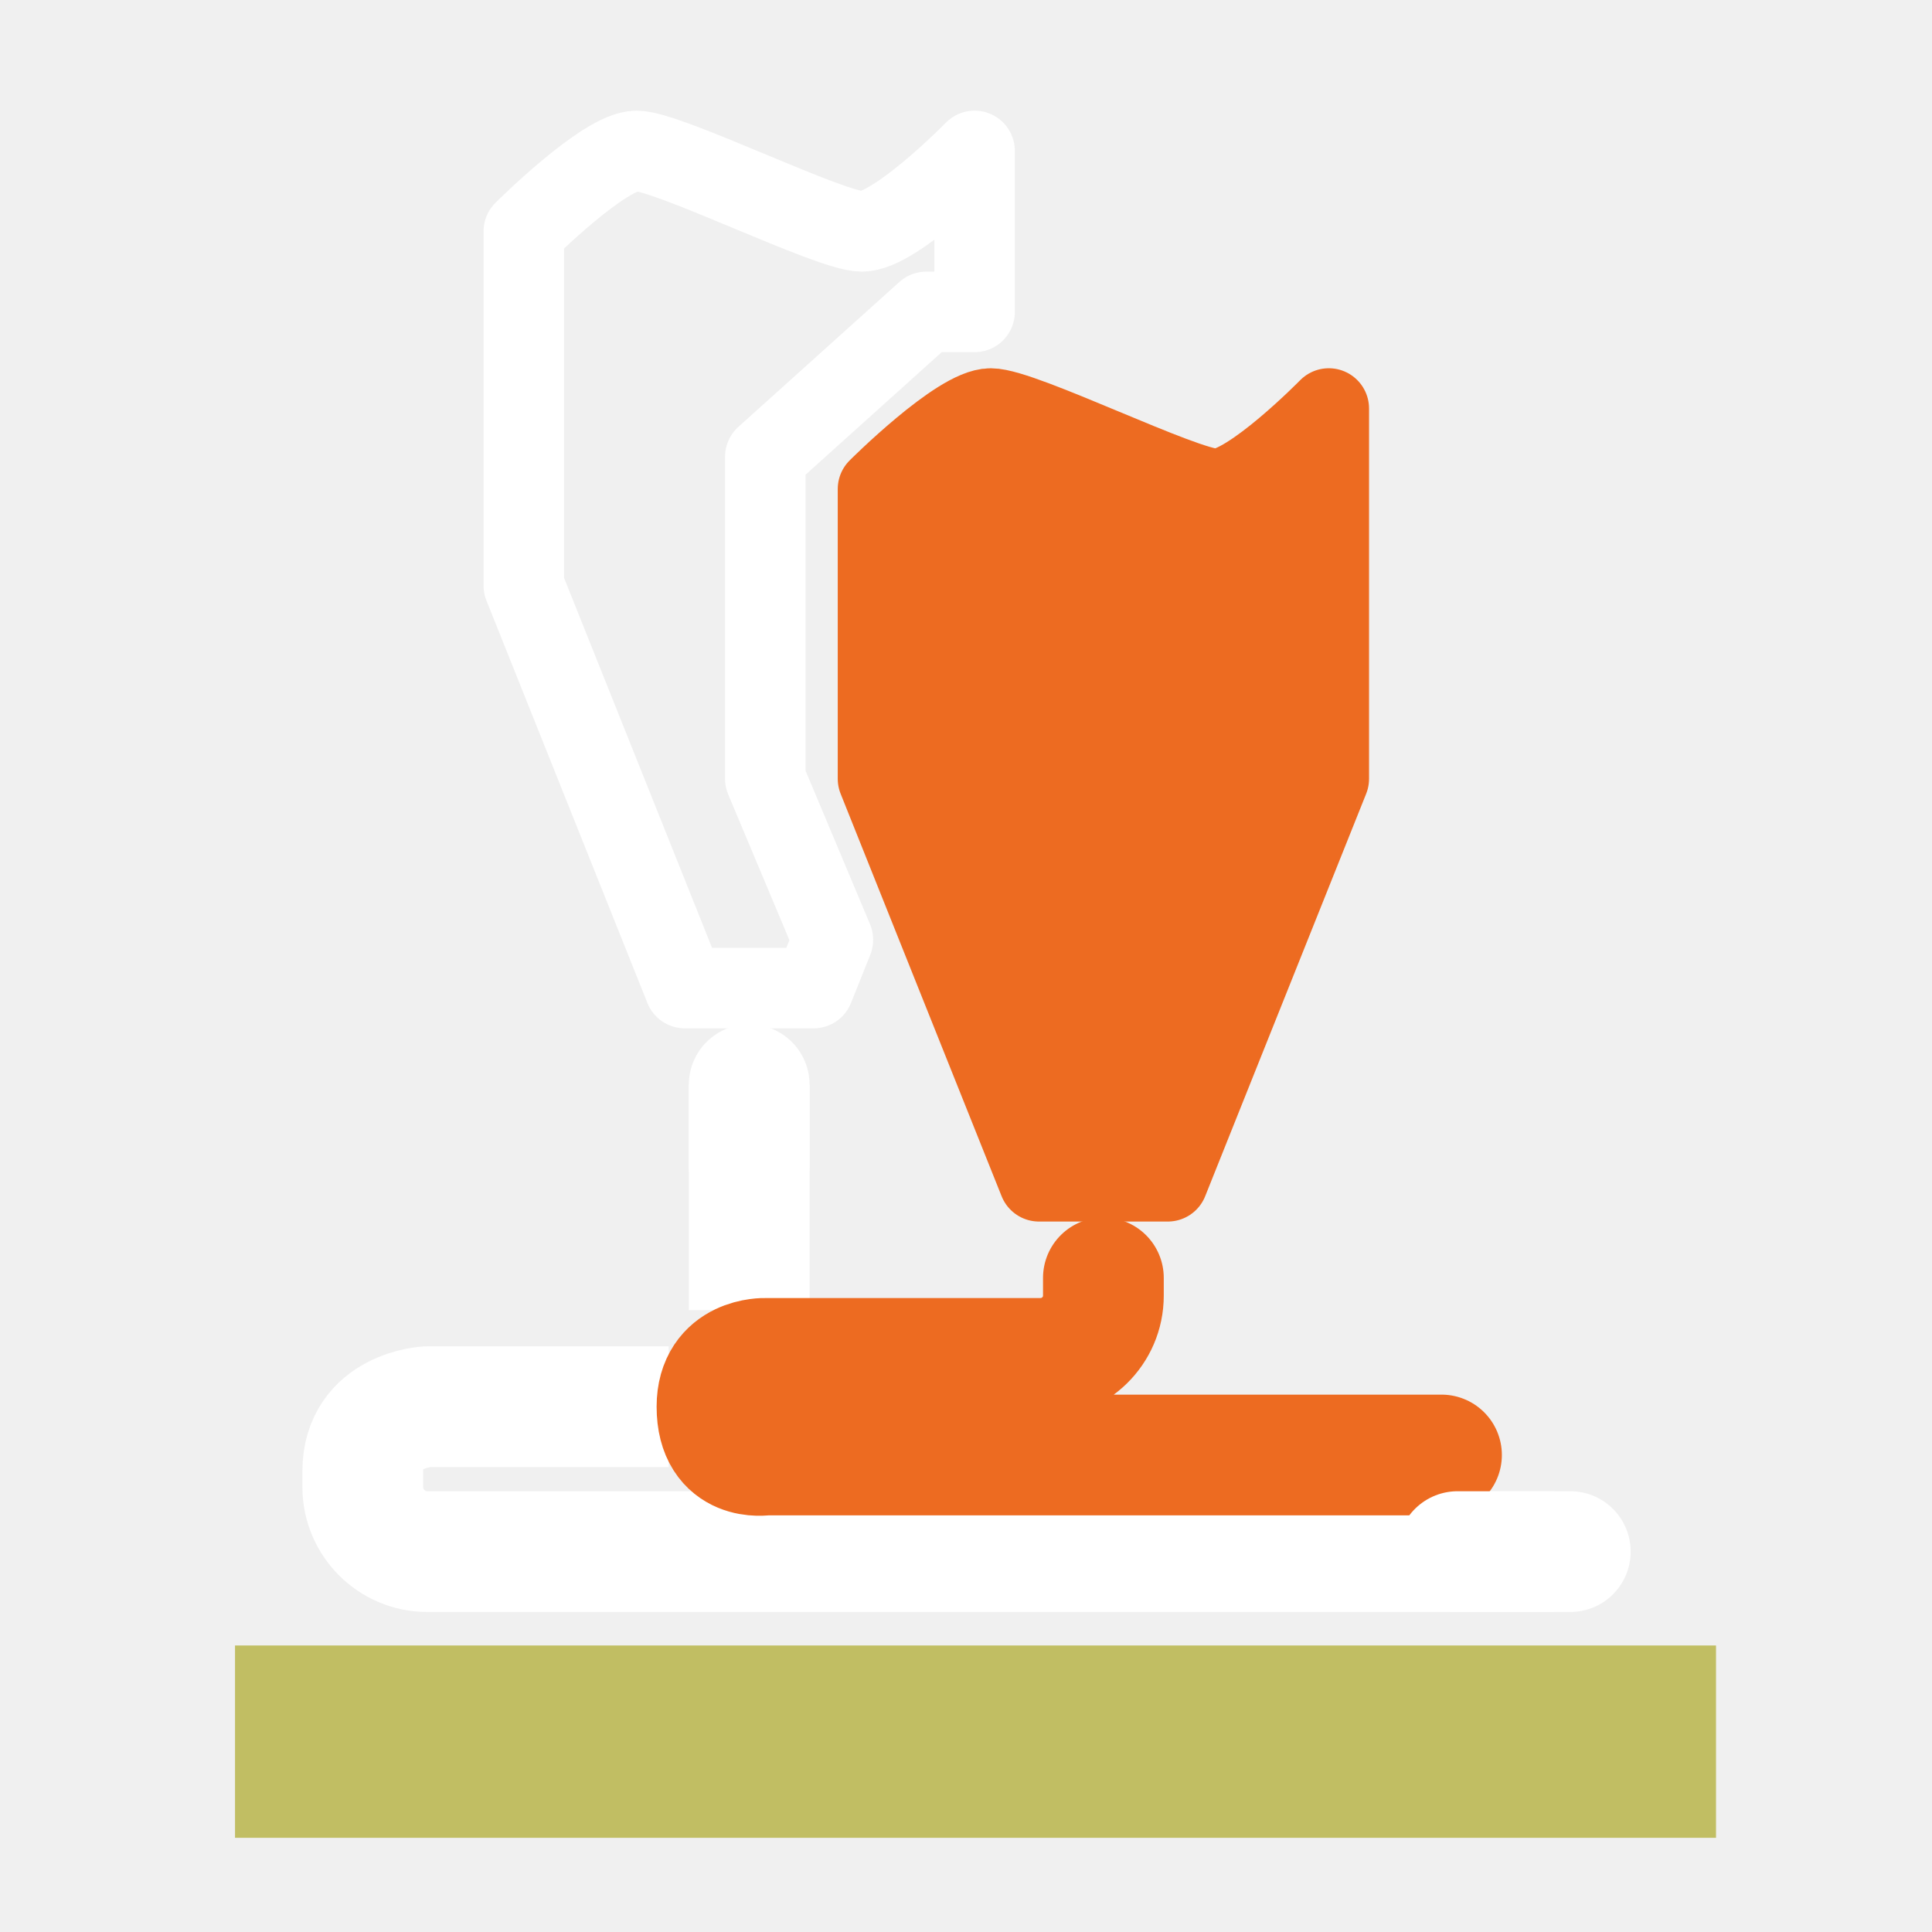
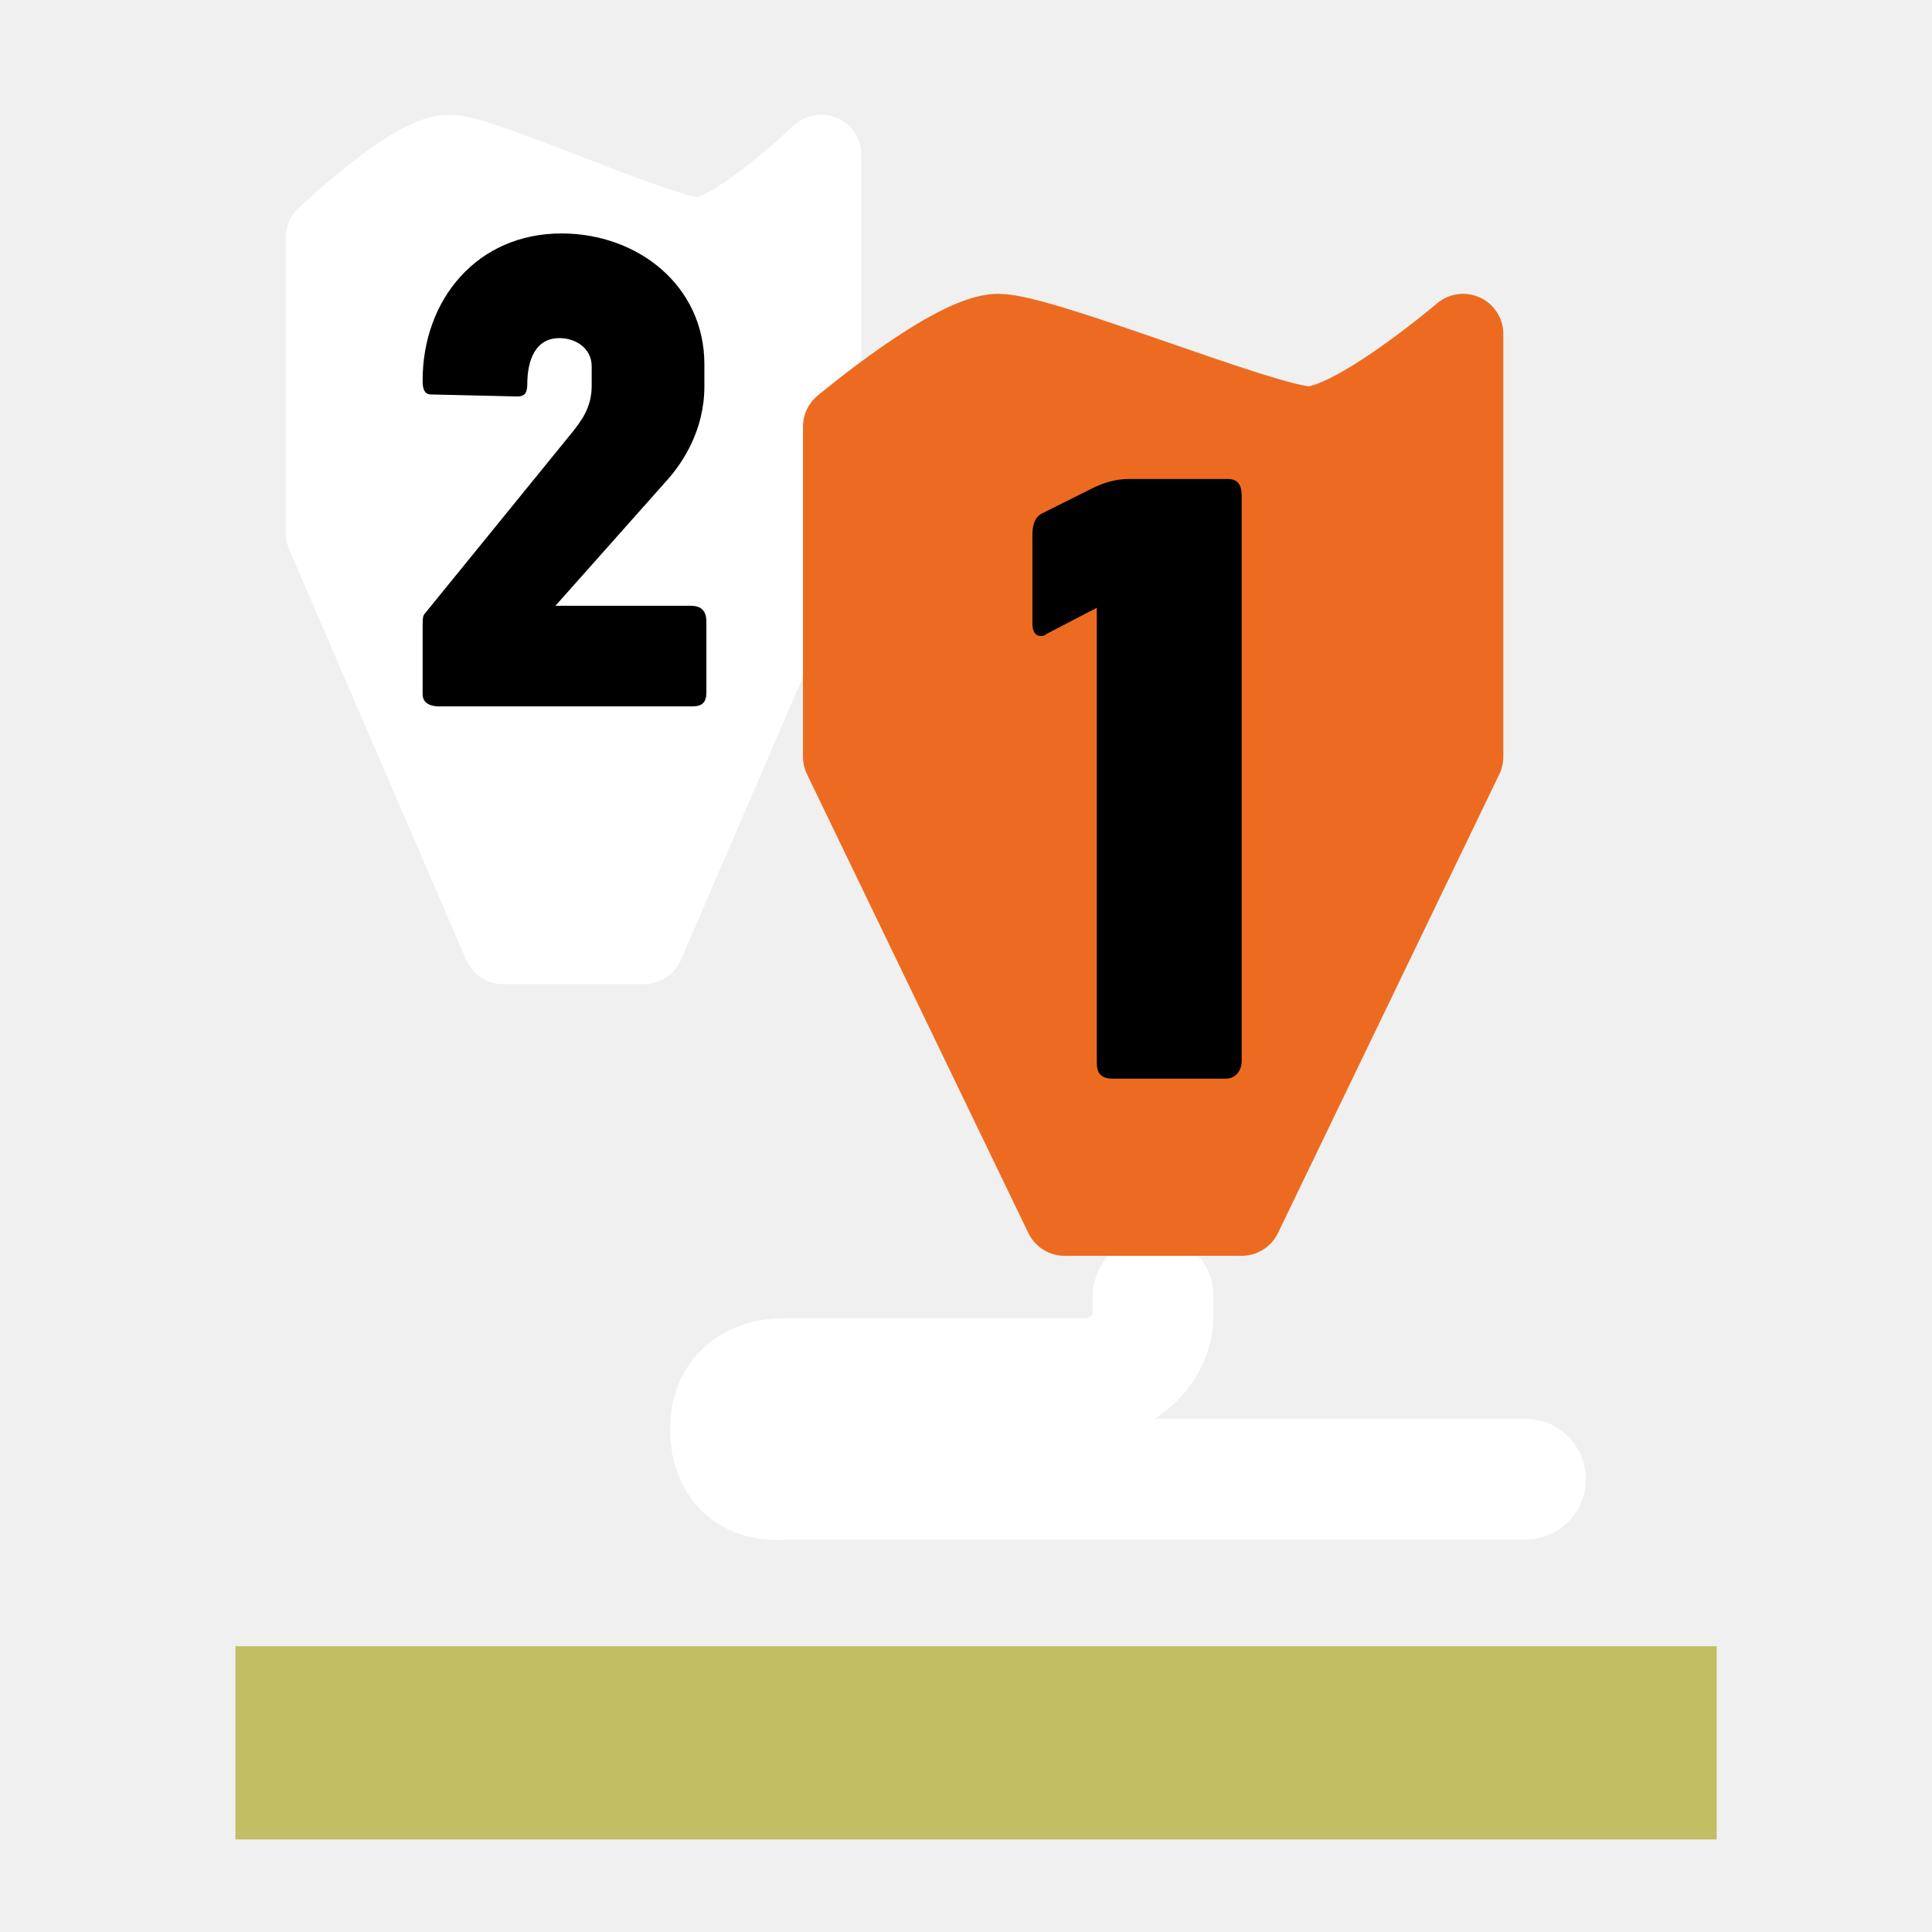
- <svg xmlns="http://www.w3.org/2000/svg" id="Layer_1" style="enable-background:new 0 0 96 96;" version="1.1" viewBox="0 0 96 96" xml:space="preserve">
-   <defs id="defs7016">
-     <linearGradient id="linearGradient7403">
-       <stop style="stop-color:#000000;stop-opacity:1;" offset="0" id="stop7401" />
-     </linearGradient>
-   </defs>
-   <style type="text/css" id="style6991">
- 	.st0{fill:none;stroke:#010000;stroke-width:4;stroke-linecap:round;stroke-miterlimit:10;}
- 	.st1{fill:none;stroke:#010000;stroke-width:4;stroke-linecap:round;stroke-linejoin:round;stroke-miterlimit:10;}
- 	.st2{fill:none;stroke:#010000;stroke-width:4;stroke-linejoin:round;stroke-miterlimit:10;}
- 	.st3{fill:none;stroke:#010000;stroke-width:6;stroke-linecap:round;stroke-linejoin:round;stroke-miterlimit:10;}
- 	.st4{fill:#010000;}
- 	.st5{fill:none;stroke:#010000;stroke-width:3.897;stroke-linejoin:round;stroke-miterlimit:10;}
- 	.st6{fill:none;stroke:#010000;stroke-width:2;stroke-linecap:round;stroke-linejoin:round;stroke-miterlimit:10;}
- 	.st7{fill:#010000;stroke:#010000;stroke-width:2;stroke-miterlimit:10;}
- 	.st8{opacity:0.75;}
- 	.st9{fill:none;stroke:#010000;stroke-width:2;stroke-linejoin:round;stroke-miterlimit:10;}
- 	.st10{fill:none;stroke:#010000;stroke-width:6;stroke-linejoin:round;stroke-miterlimit:10;}
- 	.st11{fill:none;stroke:#010000;stroke-width:3;stroke-linejoin:round;stroke-miterlimit:10;}
- 	.st12{fill:none;stroke:#010000;stroke-width:3.95;stroke-linejoin:round;stroke-miterlimit:10;}
- 	.st13{fill:none;stroke:#010000;stroke-width:1.901;stroke-linejoin:round;stroke-miterlimit:10;}
- 	.st14{fill:none;stroke:#010000;stroke-width:1.994;stroke-linejoin:round;stroke-miterlimit:10;}
- 	.st15{fill:none;stroke:#010000;stroke-width:4;stroke-miterlimit:10;}
- 	.st16{fill:none;stroke:#010000;stroke-width:1.905;stroke-linecap:round;stroke-linejoin:round;stroke-miterlimit:10;}
- 	.st17{fill:none;stroke:#010000;stroke-width:1.934;stroke-linecap:round;stroke-linejoin:round;stroke-miterlimit:10;}
- 	.st18{fill:none;stroke:#010000;stroke-width:1.968;stroke-linecap:round;stroke-linejoin:round;stroke-miterlimit:10;}
- 	.st19{fill:none;stroke:#010000;stroke-width:1.934;stroke-linecap:round;stroke-linejoin:round;stroke-miterlimit:10;}
- </style>
-   <path class="st1" d="m 49.227,20.298 c -1.6,0 -5.6,4 -5.6,4 v 14.4 l 8,20 h 3.2 3.2 l 8,-20 v -18.4 c 0,0 -3.92,4 -5.6,4 -1.6,0 -9.6,-4 -11.2,-4 z" id="path6993" style="fill:#ed6b21;fill-opacity:1;stroke:#ed6b21;stroke-opacity:1" />
-   <path class="st1" d="m 31.627,7.498 c -1.6,0 -5.6,4 -5.6,4 v 17.6 l 8,20 h 3.2 3.2 l 0.96,-2.4 -3.36,-8 v -16 l 8,-7.2 h 2.4 V 7.498 c 0,0 -3.92,4 -5.6,4 -1.6,0 -9.6,-4 -11.2,-4 z" id="path6995" style="stroke:#ffffff;stroke-opacity:1;fill:none;fill-opacity:1;stroke-width:4;stroke-miterlimit:10;stroke-dasharray:none" />
-   <path class="st2" d="m 33.227,69.898 h -12 c 0,0 -3.2,0.16 -3.2,3.2 v 0.8 c 0,1.76 1.44,3.2 3.2,3.2 h 56" id="path6997" style="stroke:#ffffff;stroke-opacity:1;stroke-width:6;stroke-miterlimit:10;stroke-dasharray:none" />
-   <line class="st2" x1="37.227" x2="37.227" y1="53.898" y2="65.098" id="line6999" style="stroke:#ffffff;stroke-opacity:1;stroke-width:6;stroke-miterlimit:10;stroke-dasharray:none" />
-   <path class="st1" d="m 54.827,63.498 v 0.88 c 0,1.76 -1.44,3.12 -3.12,3.12 h -13.68 c 0,0 -2.4,-0.08 -2.4,2.4 0,2.8 2.4,2.4 2.4,2.4 h 33.6" id="path7001" style="stroke:#ed6b21;stroke-opacity:1;fill:none;fill-opacity:1;stroke-width:6;stroke-miterlimit:10;stroke-dasharray:none" />
-   <line class="st1" x1="37.227" x2="37.227" y1="57.898" y2="53.898" id="line7009" style="stroke:#ffffff;stroke-opacity:1;stroke-width:6;stroke-miterlimit:10;stroke-dasharray:none;fill:none;fill-opacity:1" />
-   <line class="st1" x1="72.427" x2="78.027" y1="77.098" y2="77.098" id="line7011" style="stroke:#ffffff;stroke-opacity:1;stroke-width:6;stroke-miterlimit:10;stroke-dasharray:none" />
-   <rect style="fill:#c1be63;fill-opacity:1;stroke-width:0.262" id="rect4805" width="73.59" height="9.557" x="11.678" y="81.763" />
+ <svg xmlns="http://www.w3.org/2000/svg" enable-background="new 0 0 96 96" version="1.1" viewBox="0 0 96 96" xml:space="preserve">
+   <path id="path6993" d="m22.3 7.7c-1.8 0-6.1 4.1-6.1 4.1v14.7l8.8 20.4h7l8.8-20.4v-18.8s-4.3 4.1-6.1 4.1c-1.9 0-10.7-4.1-12.4-4.1z" style="fill:#FFFFFF;stroke:#FFFFFF;stroke-width:4;stroke-linecap:round;stroke-linejoin:round;stroke-miterlimit:10" />
+   <path id="path6994" d="m57.3 64.4v0.9c0 1.8-1.6 3.2-3.4 3.2h-15s-2.6-0.1-2.6 2.5c0 2.9 2.6 2.5 2.6 2.5h36.9" style="fill:none;stroke:#FFFFFF;stroke-width:6;stroke-linecap:round;stroke-linejoin:round;stroke-miterlimit:10" />
+   <rect id="path6995" x="11.7" y="81.8" width="73.6" height="9.6" style="fill:#C1BE63" />
+   <path id="path6996" d="m49.6 16.6c-2.2 0-7.7 4.6-7.7 4.6v16.4l11 22.8h8.8l11-22.8v-21s-5.4 4.6-7.7 4.6c-2.3-0.1-13.2-4.6-15.4-4.6z" style="fill:#ED6B21;stroke:#ED6B21;stroke-width:4;stroke-linecap:round;stroke-linejoin:round;stroke-miterlimit:10" />
+   <path d="m61 23.8c0.6 0 0.7 0.4 0.7 0.9v28c0 0.5-0.3 0.9-0.8 0.9h-5.6c-0.7 0-0.8-0.4-0.8-0.8v-22.6l-2.5 1.3c-0.1 0.1-0.2 0.1-0.3 0.1-0.3 0-0.4-0.3-0.4-0.6v-4.4c0-0.5 0.1-0.9 0.5-1.1l2.4-1.2c0.6-0.3 1.2-0.5 1.9-0.5h4.9z" />
+   <path d="m21.4 19.6c-0.4 0-0.4-0.5-0.4-0.7 0-4 2.7-7.3 6.9-7.3 3.8 0 7.1 2.6 7.1 6.5v1.1c0 2.2-1.1 3.8-1.8 4.6l-5.6 6.3h6.7c0.5 0 0.8 0.2 0.8 0.8v3.5c0 0.5-0.2 0.7-0.7 0.7h-12.6c-0.3 0-0.8-0.1-0.8-0.6v-3.2c0-0.5 0-0.7 0.1-0.8l7.4-9.1c0.3-0.4 0.9-1.1 0.9-2.2v-1c0-0.9-0.8-1.4-1.6-1.4-1.2 0-1.6 1.1-1.6 2.3 0 0.5-0.2 0.6-0.5 0.6l-4.3-0.1z" />
</svg>
